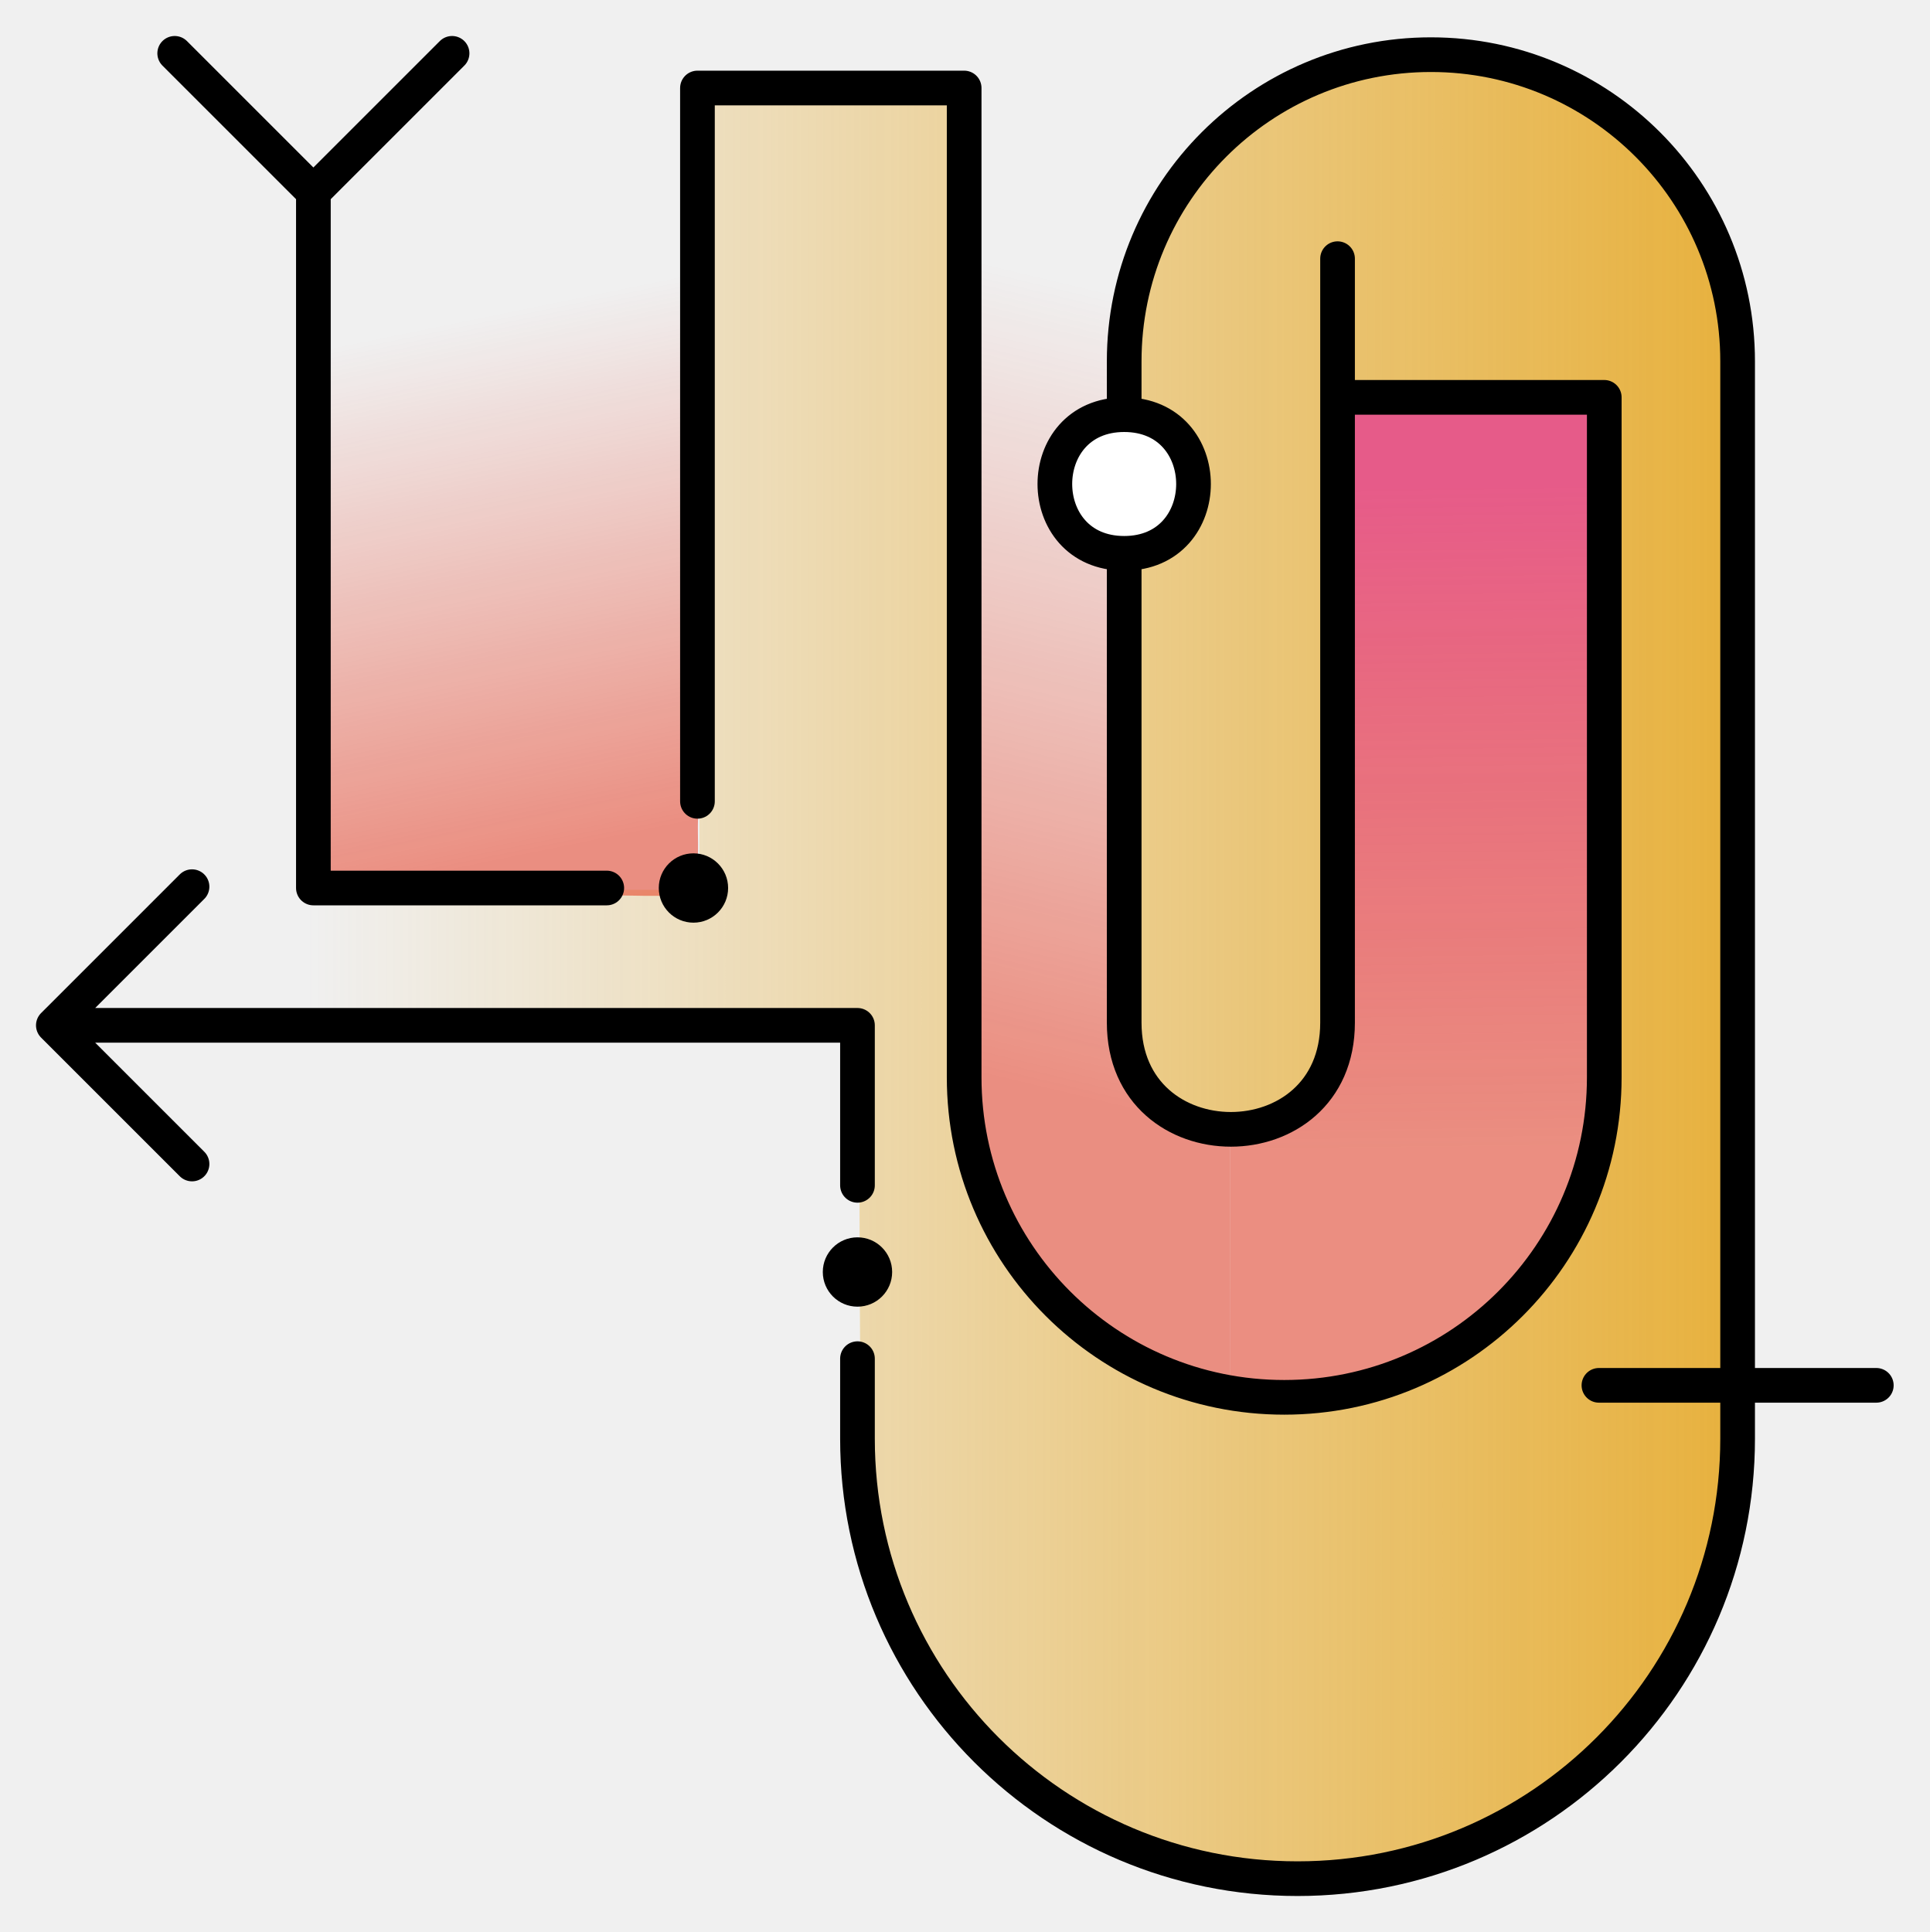
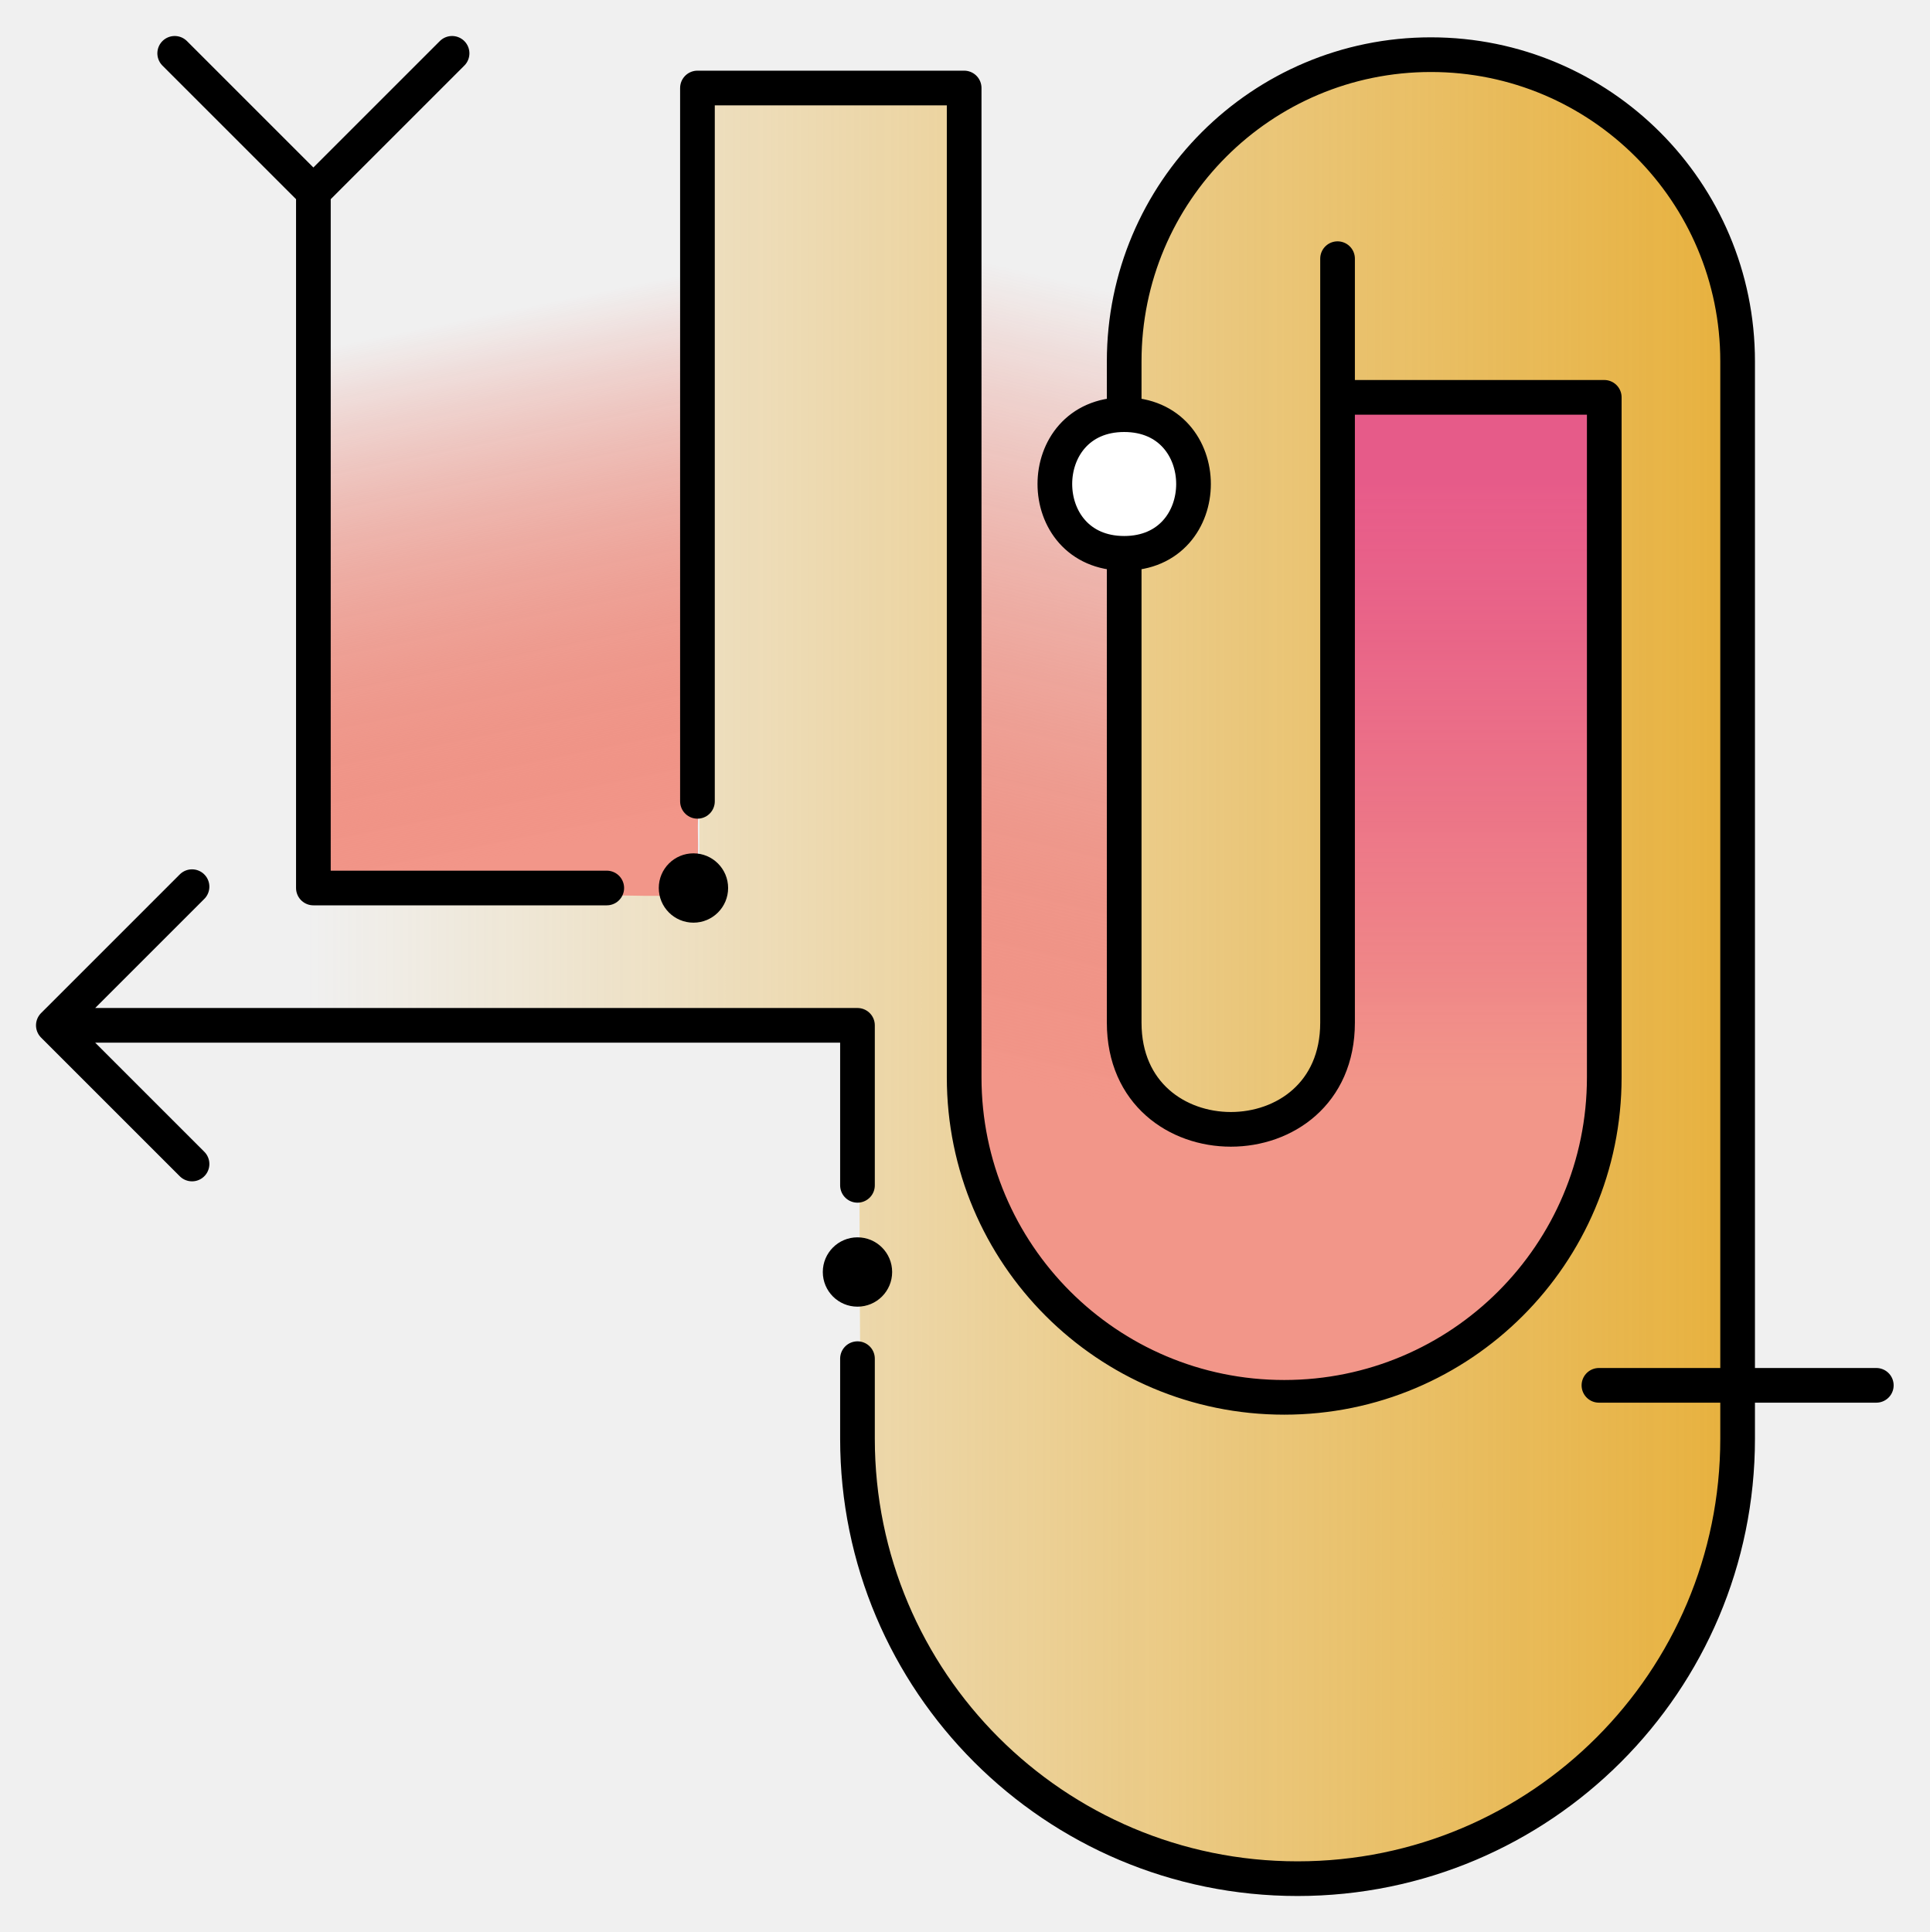
<svg xmlns="http://www.w3.org/2000/svg" xmlns:xlink="http://www.w3.org/1999/xlink" viewBox="-5.875 -3.6 36.175 36.225" version="1.1" id="svg2" xml:space="preserve">
  <defs id="defs2">
+     <linearGradient id="linearGradient4">
+       <stop style="stop-color:#e41d00;stop-opacity:0;" offset="0.134" id="stop1" />
+       <stop style="stop-color:#f29689;stop-opacity:1;" offset="1" id="stop4" />
+     </linearGradient>
    <linearGradient id="linearGradient18">
      <stop style="stop-color:#000000;stop-opacity:1;" offset="0" id="stop18" />
      <stop style="stop-color:#000000;stop-opacity:0;" offset="1" id="stop19" />
    </linearGradient>
    <linearGradient id="linearGradient14">
-       <stop style="stop-color:#e41d00;stop-opacity:0.463;" offset="0" id="stop14" />
+       <stop style="stop-color:#f29689;stop-opacity:1;" offset="0" id="stop14" />
      <stop style="stop-color:#e42e6a;stop-opacity:0.765;" offset="1" id="stop15" />
    </linearGradient>
    <linearGradient id="linearGradient6">
      <stop style="stop-color:#e41d00;stop-opacity:0;" offset="0.134" id="stop5" />
-       <stop style="stop-color:#e41d00;stop-opacity:0.462;" offset="1" id="stop6" />
+       <stop style="stop-color:#f29689;stop-opacity:1;" offset="1" id="stop6" />
    </linearGradient>
    <linearGradient id="linearGradient2">
      <stop style="stop-color:#e49b00;stop-opacity:0;" offset="0.134" id="stop2" />
      <stop style="stop-color:#e49b00;stop-opacity:0.742;" offset="1" id="stop3" />
    </linearGradient>
    <linearGradient xlink:href="#linearGradient2" id="linearGradient3" x1="1.592" y1="18.14" x2="32.531" y2="18.14" gradientUnits="userSpaceOnUse" />
    <linearGradient xlink:href="#linearGradient6" id="linearGradient5" x1="22.083" y1="3.399" x2="18.093" y2="20.069" gradientUnits="userSpaceOnUse" />
-     <linearGradient xlink:href="#linearGradient6" id="linearGradient8" x1="9.908" y1="4.145" x2="12.239" y2="15.549" gradientUnits="userSpaceOnUse" />
-     <linearGradient xlink:href="#linearGradient14" id="linearGradient15" x1="27.926" y1="21.547" x2="27.768" y2="9.084" gradientUnits="userSpaceOnUse" gradientTransform="translate(-5.875,-3.6)" />
+     <linearGradient xlink:href="#linearGradient4" id="linearGradient8" x1="9.908" y1="4.145" x2="12.239" y2="15.549" gradientUnits="userSpaceOnUse" />
+     <linearGradient xlink:href="#linearGradient14" id="linearGradient15" x1="27.768" y1="20.398" x2="27.768" y2="9.084" gradientUnits="userSpaceOnUse" gradientTransform="translate(-5.875,-3.6)" />
    <linearGradient xlink:href="#linearGradient18" id="linearGradient19" x1="13.703" y1="10.546" x2="21.437" y2="10.546" gradientUnits="userSpaceOnUse" />
  </defs>
  <path d="M -2.6,-2.6 0,0 17.471,-1.473 M -5.333,1.821 0,0.325 V 0.65 0.975 1.3 1.625 1.95 2.275 2.6 2.925 3.25 3.575 3.9 4.225 4.55 4.875 5.2 5.525 5.85 6.175 6.5 6.825 7.15 7.475 7.8 8.125 8.45 8.775 9.1 9.425 9.75 v 0.325 0.325 0.325 0.325 2 H 5 7.171 M 7.2,13.05 V 11.1 10.775 10.45 10.125 9.8 9.475 9.15 8.825 8.5 8.175 7.85 7.525 7.2 6.875 6.55 6.225 5.9 5.575 5.25 4.925 4.6 4.275 3.95 3.625 3.3 2.975 2.65 2.325 2 1.675 1.35 1.025 0.7 0.375 0.05 v -2 h 5 V -1.625 -1.3 -0.975 -0.65 -0.325 0 0.325 0.65 0.975 1.3 1.625 1.95 2.275 2.6 2.925 3.25 3.575 3.9 4.225 4.55 4.875 5.2 5.525 5.85 6.175 6.5 6.825 7.15 7.475 7.8 8.125 8.45 8.775 9.1 9.425 9.75 v 0.325 0.325 0.325 0.325 0.325 0.325 0.325 0.325 0.325 0.325 0.325 0.325 0.325 0.325 0.325 0.325 0.325 0.325 1 c 0,3.314 2.686,6 6,6 3.314,0 6,-2.686 6,-6 V 15.6 15.275 14.95 14.625 14.3 13.975 13.65 13.325 13 12.675 12.35 12.025 11.7 11.375 11.05 10.725 10.4 10.075 9.75 9.425 9.1 8.775 8.45 8.125 7.8 7.475 7.15 6.825 6.5 6.175 5.85 v -2 h -5 m 0,-2.6 v 5.2 m 0,-2.6 V 4.175 4.5 4.825 5.15 5.475 5.8 6.125 6.45 6.775 7.1 7.425 7.75 8.075 8.4 8.725 9.05 9.375 9.7 10.025 10.35 10.675 11 v 0.325 0.325 0.325 0.325 0.325 0.325 0.325 0.325 0.325 0.325 0.325 1 c 0,2.667 -4,2.667 -4,0 v -1 V 14.25 13.925 13.6 13.275 12.95 12.625 12.3 11.975 11.65 11.325 11 10.675 10.35 10.025 9.7 9.375 9.05 8.725 8.4 8.075 7.75 7.425 7.1 4.175 m 0,0 v -1 c 0,-3.176 2.574,-5.75 5.75,-5.75 3.176,0 5.75,2.574 5.75,5.75 v 1 V 4.5 4.825 5.15 5.475 5.8 6.125 6.45 6.775 7.1 7.425 7.75 8.075 8.4 8.725 9.05 9.375 9.7 10.025 10.35 10.675 11 v 0.325 0.325 0.325 0.325 0.325 0.325 0.325 0.325 0.325 0.325 0.325 0.325 0.325 0.325 0.325 0.325 0.325 0.325 0.325 0.325 0.325 0.325 0.325 0.325 0.325 0.325 0.325 0.325 0.325 0.325 0.325 0.325 0.325 0.325 0.325 m 0,0 v 1 c 0,4.556 -3.694,8.25 -8.25,8.25 -4.556,0 -8.25,-3.694 -8.25,-8.25 v -1 -4.662 m 0,0.912 v -1 -2 H 5.2 4.875 4.55 4.225 3.9 3.575 3.25 2.925 2.6 2.275 1.95 1.625 1.3 0.975 0.65 0.325 0 -0.325 -0.65 -0.975 -1.3 -1.625 -1.95 -2.275 -2.6 -2.925 -3.25 -3.575 -3.9 -4.225 -4.55 -4.875 m 2.6,2.6 -2.6,-2.6 4.899,-4.562" stroke="#000000" stroke-width="0.65" stroke-linecap="round" stroke-linejoin="round" fill="none" id="path1" style="display:none" />
  <path style="fill:url(#linearGradient3);stroke-width:0.031" d="m 26.691,1.095 c -1.304,-0.031 -2.583,0.509 -3.566,1.348 -1.052,0.902 -1.794,2.192 -1.95,3.575 -0.071,1.602 -0.035,3.207 -0.05,4.811 0.005,2.737 -0.03,5.473 0.009,8.21 0.008,0.41 0.017,0.846 0.261,1.196 0.625,1.045 2.259,1.191 3.097,0.327 0.356,-0.355 0.546,-0.86 0.513,-1.362 0.044,-4.481 -0.002,-8.962 0.03,-13.444 0.015,-0.31 -0.01,-0.655 0.046,-0.946 0.06,0.239 0.024,0.502 0.039,0.756 0.015,0.535 -0.012,1.076 0.029,1.608 0.058,0.301 0.424,0.234 0.651,0.239 1.428,0.01 2.856,-0.02 4.283,0.019 0.056,0.07 0.005,0.238 0.027,0.337 0.023,3.858 0.006,7.716 -0.006,11.573 -0.025,0.695 0.03,1.399 -0.111,2.086 -0.295,1.366 -1.06,2.64 -2.168,3.505 -1.134,0.901 -2.6,1.379 -4.049,1.288 -2.267,-0.057 -4.392,-1.572 -5.258,-3.655 -0.322,-0.759 -0.499,-1.596 -0.466,-2.426 -0.032,-6.049 -0.013,-12.098 -0.018,-18.146 -0.009,-0.265 -0.298,-0.333 -0.515,-0.3 -1.379,0.005 -2.761,-0.011 -4.138,0.008 -0.282,0.025 -0.289,0.352 -0.27,0.568 0,4.794 0,9.588 0,14.382 -0.178,0.075 -0.414,0.012 -0.615,0.033 -2.211,0 -4.422,0 -6.634,0 -0.049,-0.339 -0.022,-0.713 -0.042,-1.065 0.047,-0.229 -0.155,-0.507 -0.4,-0.403 -0.25,0.127 -0.426,0.379 -0.646,0.555 -1.034,0.97 -2.085,1.926 -3.109,2.905 -0.192,0.199 0.018,0.541 0.281,0.494 4.718,0.01 9.436,0.02 14.154,0.03 0.019,2.817 0.004,5.634 0.052,8.45 0.03,0.779 0.25,1.54 0.513,2.269 0.999,2.64 3.454,4.672 6.241,5.142 2.432,0.448 5.047,-0.312 6.878,-1.969 0.812,-0.729 1.491,-1.608 1.952,-2.599 0.417,-0.887 0.68,-1.85 0.779,-2.824 9.2e-4,-6.896 0.03,-13.792 0.003,-20.688 0.037,-0.954 -0.161,-1.916 -0.603,-2.764 C 31.153,2.664 29.644,1.521 27.951,1.178 27.539,1.081 27.112,1.098 26.691,1.095 Z" id="path2" transform="translate(-5.875,-3.6)" />
  <path id="path3" style="fill:url(#linearGradient15);stroke:#e41d00;stroke-width:0;stroke-dasharray:none;stroke-opacity:0.463" d="m 23.604,3.898 c -0.083,0.002 -0.163,0.008 -0.232,0.006 -1.285,0.009 -2.576,-0.017 -3.857,0.014 -0.389,0.084 -0.225,0.565 -0.26,0.85 -0.008,3.761 -0.016,7.52 -0.023,11.281 -0.21,0.73 -0.777,1.385 -1.551,1.518 -0.16,0.029 -0.327,0.042 -0.491,0.041 l 4.5e-4,4.854 c 0.853,0.145 1.743,0.084 2.578,-0.125 2.064,-0.547 3.736,-2.3 4.229,-4.373 0.225,-0.639 0.091,-1.323 0.129,-1.986 0.007,-3.924 0.014,-7.848 0.021,-11.771 -0.031,-0.295 -0.295,-0.313 -0.543,-0.307 z" />
  <path style="fill:url(#linearGradient8);stroke-width:0.061" d="M 12.402,3.104 C 10.331,3.301 8.22,3.437 6.171,3.649 5.772,3.83 6.003,4.371 5.936,4.717 c -0.021,3.864 -0.01,7.728 -0.013,11.592 0.112,0.495 0.737,0.236 1.097,0.3 1.919,-0.014 3.863,0.231 5.775,0.182 0.426,-0.155 0.237,-1.215 0.305,-1.561 L 13.023,3.368 C 12.985,3.037 12.655,3.045 12.402,3.104 Z" id="path6" transform="translate(-5.875,-3.6)" />
-   <path id="path11" style="fill:url(#linearGradient5);stroke-width:0.043" d="m 22.367,2.248 c -0.077,0.003 -0.157,0.02 -0.223,0.023 -1.26,0.127 -2.541,0.185 -3.803,0.342 -0.378,0.135 -0.199,0.599 -0.238,0.9 0.019,5.459 -0.003,10.918 0.045,16.377 0.015,0.759 0.006,1.541 0.307,2.254 0.599,1.725 2.024,3.135 3.764,3.697 0.276,0.098 0.558,0.17 0.846,0.219 L 23.064,21.207 c -0.534,-0.004 -1.063,-0.174 -1.449,-0.559 -0.376,-0.341 -0.562,-0.842 -0.537,-1.346 -0.066,-2.983 -0.019,-5.979 -0.033,-8.967 0.021,-1.539 -0.044,-3.077 0.082,-4.611 0.186,-1.006 0.642,-1.973 1.307,-2.736 0.173,-0.17 0.421,-0.495 0.139,-0.684 -0.055,-0.049 -0.128,-0.06 -0.205,-0.057 z" transform="translate(-5.875,-3.6)" />
-   <path style="fill:none;stroke:#e41d00;stroke-width:0;stroke-dasharray:none;stroke-opacity:0.463" d="M 13.57,2.631 V 16.641" id="path15" />
-   <path style="fill:none;stroke:#e41d00;stroke-width:0;stroke-dasharray:none;stroke-opacity:0.463" d="m 17.504,20.088 c 0.166,-0.026 0.914,0.28 1.016,0.177 0.01,-0.01 -0.01,-0.034 0,-0.044 0.015,-0.015 0.168,0.003 0.177,0 0.052,-0.017 0.083,-0.108 0.133,-0.133 0.041,-0.021 0.088,-0.029 0.088,-0.088" id="path16" />
+   <path id="path11" style="fill:url(#linearGradient5);stroke-width:0.043" d="m 22.367,2.248 c -0.077,0.003 -0.157,0.02 -0.223,0.023 -1.26,0.127 -2.541,0.185 -3.803,0.342 -0.378,0.135 -0.199,0.599 -0.238,0.9 0.019,5.459 -0.003,10.918 0.045,16.377 0.015,0.759 0.006,1.541 0.307,2.254 0.599,1.725 2.024,3.135 3.764,3.697 0.276,0.098 1.023,0.213 1.311,0.262 L 23.529,21.25 c -0.534,-0.004 -1.528,-0.217 -1.914,-0.602 -0.376,-0.341 -0.562,-0.842 -0.537,-1.346 -0.066,-2.983 -0.019,-5.979 -0.033,-8.967 0.021,-1.539 -0.044,-3.077 0.082,-4.611 0.186,-1.006 0.642,-1.973 1.307,-2.736 0.173,-0.17 0.421,-0.495 0.139,-0.684 -0.055,-0.049 -0.128,-0.06 -0.205,-0.057 z" transform="translate(-5.875,-3.6)" />
  <path style="display:none;fill:none;stroke:url(#linearGradient19);stroke-width:10;stroke-linecap:round;stroke-dasharray:none" d="m 13.703,1.217 v 15.556 c 0,0 0.884,3.27 3.447,3.094 2.563,-0.177 4.287,-1.414 4.287,-3.58 0,-2.166 0,-11.004 0,-11.004" id="path17" />
  <circle style="opacity:1;fill:#ffffff;fill-opacity:1;stroke-width:0.045;stroke-linecap:round" id="path7" cy="5.46" cx="15.228" r="1.37" />
  <g id="g1">
    <path d="M -2.6,-2.6 0,0 2.6,-2.6 M 0,0 V 0.325 0.65 0.975 1.3 1.625 1.95 2.275 2.6 2.925 3.25 3.575 3.9 4.225 4.55 4.875 5.2 5.525 5.85 6.175 6.5 6.825 7.15 7.475 7.8 8.125 8.45 8.775 9.1 9.425 9.75 v 0.325 0.325 0.325 0.325 2 H 5 5.5 M 7.2,11.425 V 11.1 10.775 10.45 10.125 9.8 9.475 9.15 8.825 8.5 8.175 7.85 7.525 7.2 6.875 6.55 6.225 5.9 5.575 5.25 4.925 4.6 4.275 3.95 3.625 3.3 2.975 2.65 2.325 2 1.675 1.35 1.025 0.7 0.375 0.05 v -2 h 5 V -1.625 -1.3 -0.975 -0.65 -0.325 0 0.325 0.65 0.975 1.3 1.625 1.95 2.275 2.6 2.925 3.25 3.575 3.9 4.225 4.55 4.875 5.2 5.525 5.85 6.175 6.5 6.825 7.15 7.475 7.8 8.125 8.45 8.775 9.1 9.425 9.75 v 0.325 0.325 0.325 0.325 0.325 0.325 0.325 0.325 0.325 0.325 0.325 0.325 0.325 0.325 0.325 0.325 0.325 0.325 1 c 0,3.314 2.686,6 6,6 3.314,0 6,-2.686 6,-6 V 15.6 15.275 14.95 14.625 14.3 13.975 13.65 13.325 13 12.675 12.35 12.025 11.7 11.375 11.05 10.725 10.4 10.075 9.75 9.425 9.1 8.775 8.45 8.125 7.8 7.475 7.15 6.825 6.5 6.175 5.85 v -2 h -5 m 0,-2.6 v 5.2 m 0,-2.6 V 4.175 4.5 4.825 5.15 5.475 5.8 6.125 6.45 6.775 7.1 7.425 7.75 8.075 8.4 8.725 9.05 9.375 9.7 10.025 10.35 10.675 11 v 0.325 0.325 0.325 0.325 0.325 0.325 0.325 0.325 0.325 0.325 0.325 1 c 0,2.667 -4,2.667 -4,0 v -1 V 14.25 13.925 13.6 13.275 12.95 12.625 12.3 11.975 11.65 11.325 11 10.675 10.35 10.025 9.7 9.375 9.05 8.725 8.4 8.075 7.75 7.425 7.1 6.775 c -1.733,0 -1.733,-2.6 0,-2.6 1.733,0 1.733,2.6 0,2.6 m 0,-2.6 v -1 c 0,-3.176 2.574,-5.75 5.75,-5.75 3.176,0 5.75,2.574 5.75,5.75 v 1 V 4.5 4.825 5.15 5.475 5.8 6.125 6.45 6.775 7.1 7.425 7.75 8.075 8.4 8.725 9.05 9.375 9.7 10.025 10.35 10.675 11 v 0.325 0.325 0.325 0.325 0.325 0.325 0.325 0.325 0.325 0.325 0.325 0.325 0.325 0.325 0.325 0.325 0.325 0.325 0.325 0.325 0.325 0.325 0.325 0.325 0.325 0.325 0.325 0.325 0.325 0.325 0.325 0.325 0.325 0.325 0.325 m -2.6,0 h 5.2 m -2.6,0 v 1 c 0,4.556 -3.694,8.25 -8.25,8.25 -4.556,0 -8.25,-3.694 -8.25,-8.25 v -1 -0.5 m 0,-3.25 v -1 -2 H 5.2 4.875 4.55 4.225 3.9 3.575 3.25 2.925 2.6 2.275 1.95 1.625 1.3 0.975 0.65 0.325 0 -0.325 -0.65 -0.975 -1.3 -1.625 -1.95 -2.275 -2.6 -2.925 -3.25 -3.575 -3.9 -4.225 -4.55 -4.875 m 2.6,2.6 -2.6,-2.6 2.6,-2.6" stroke="#000000" stroke-width="0.65" stroke-linecap="round" stroke-linejoin="round" fill="none" id="path1-3" />
    <circle r="0.65" cy="13.05" cx="7.125" style="fill:#000000" id="circle1" />
    <circle r="0.65" cy="20.25" cx="10.2" style="fill:#000000" id="circle2" />
  </g>
-   <ellipse style="opacity:0.6;fill:none;stroke-width:0.045;stroke-linecap:round" id="path4" cx="15.15" cy="5.57" rx="1.072" ry="1.105" />
-   <ellipse style="opacity:0.6;fill:none;stroke-width:0.045;stroke-linecap:round" id="path5" cx="15.614" cy="6.333" rx="0.608" ry="0.343" />
</svg>
